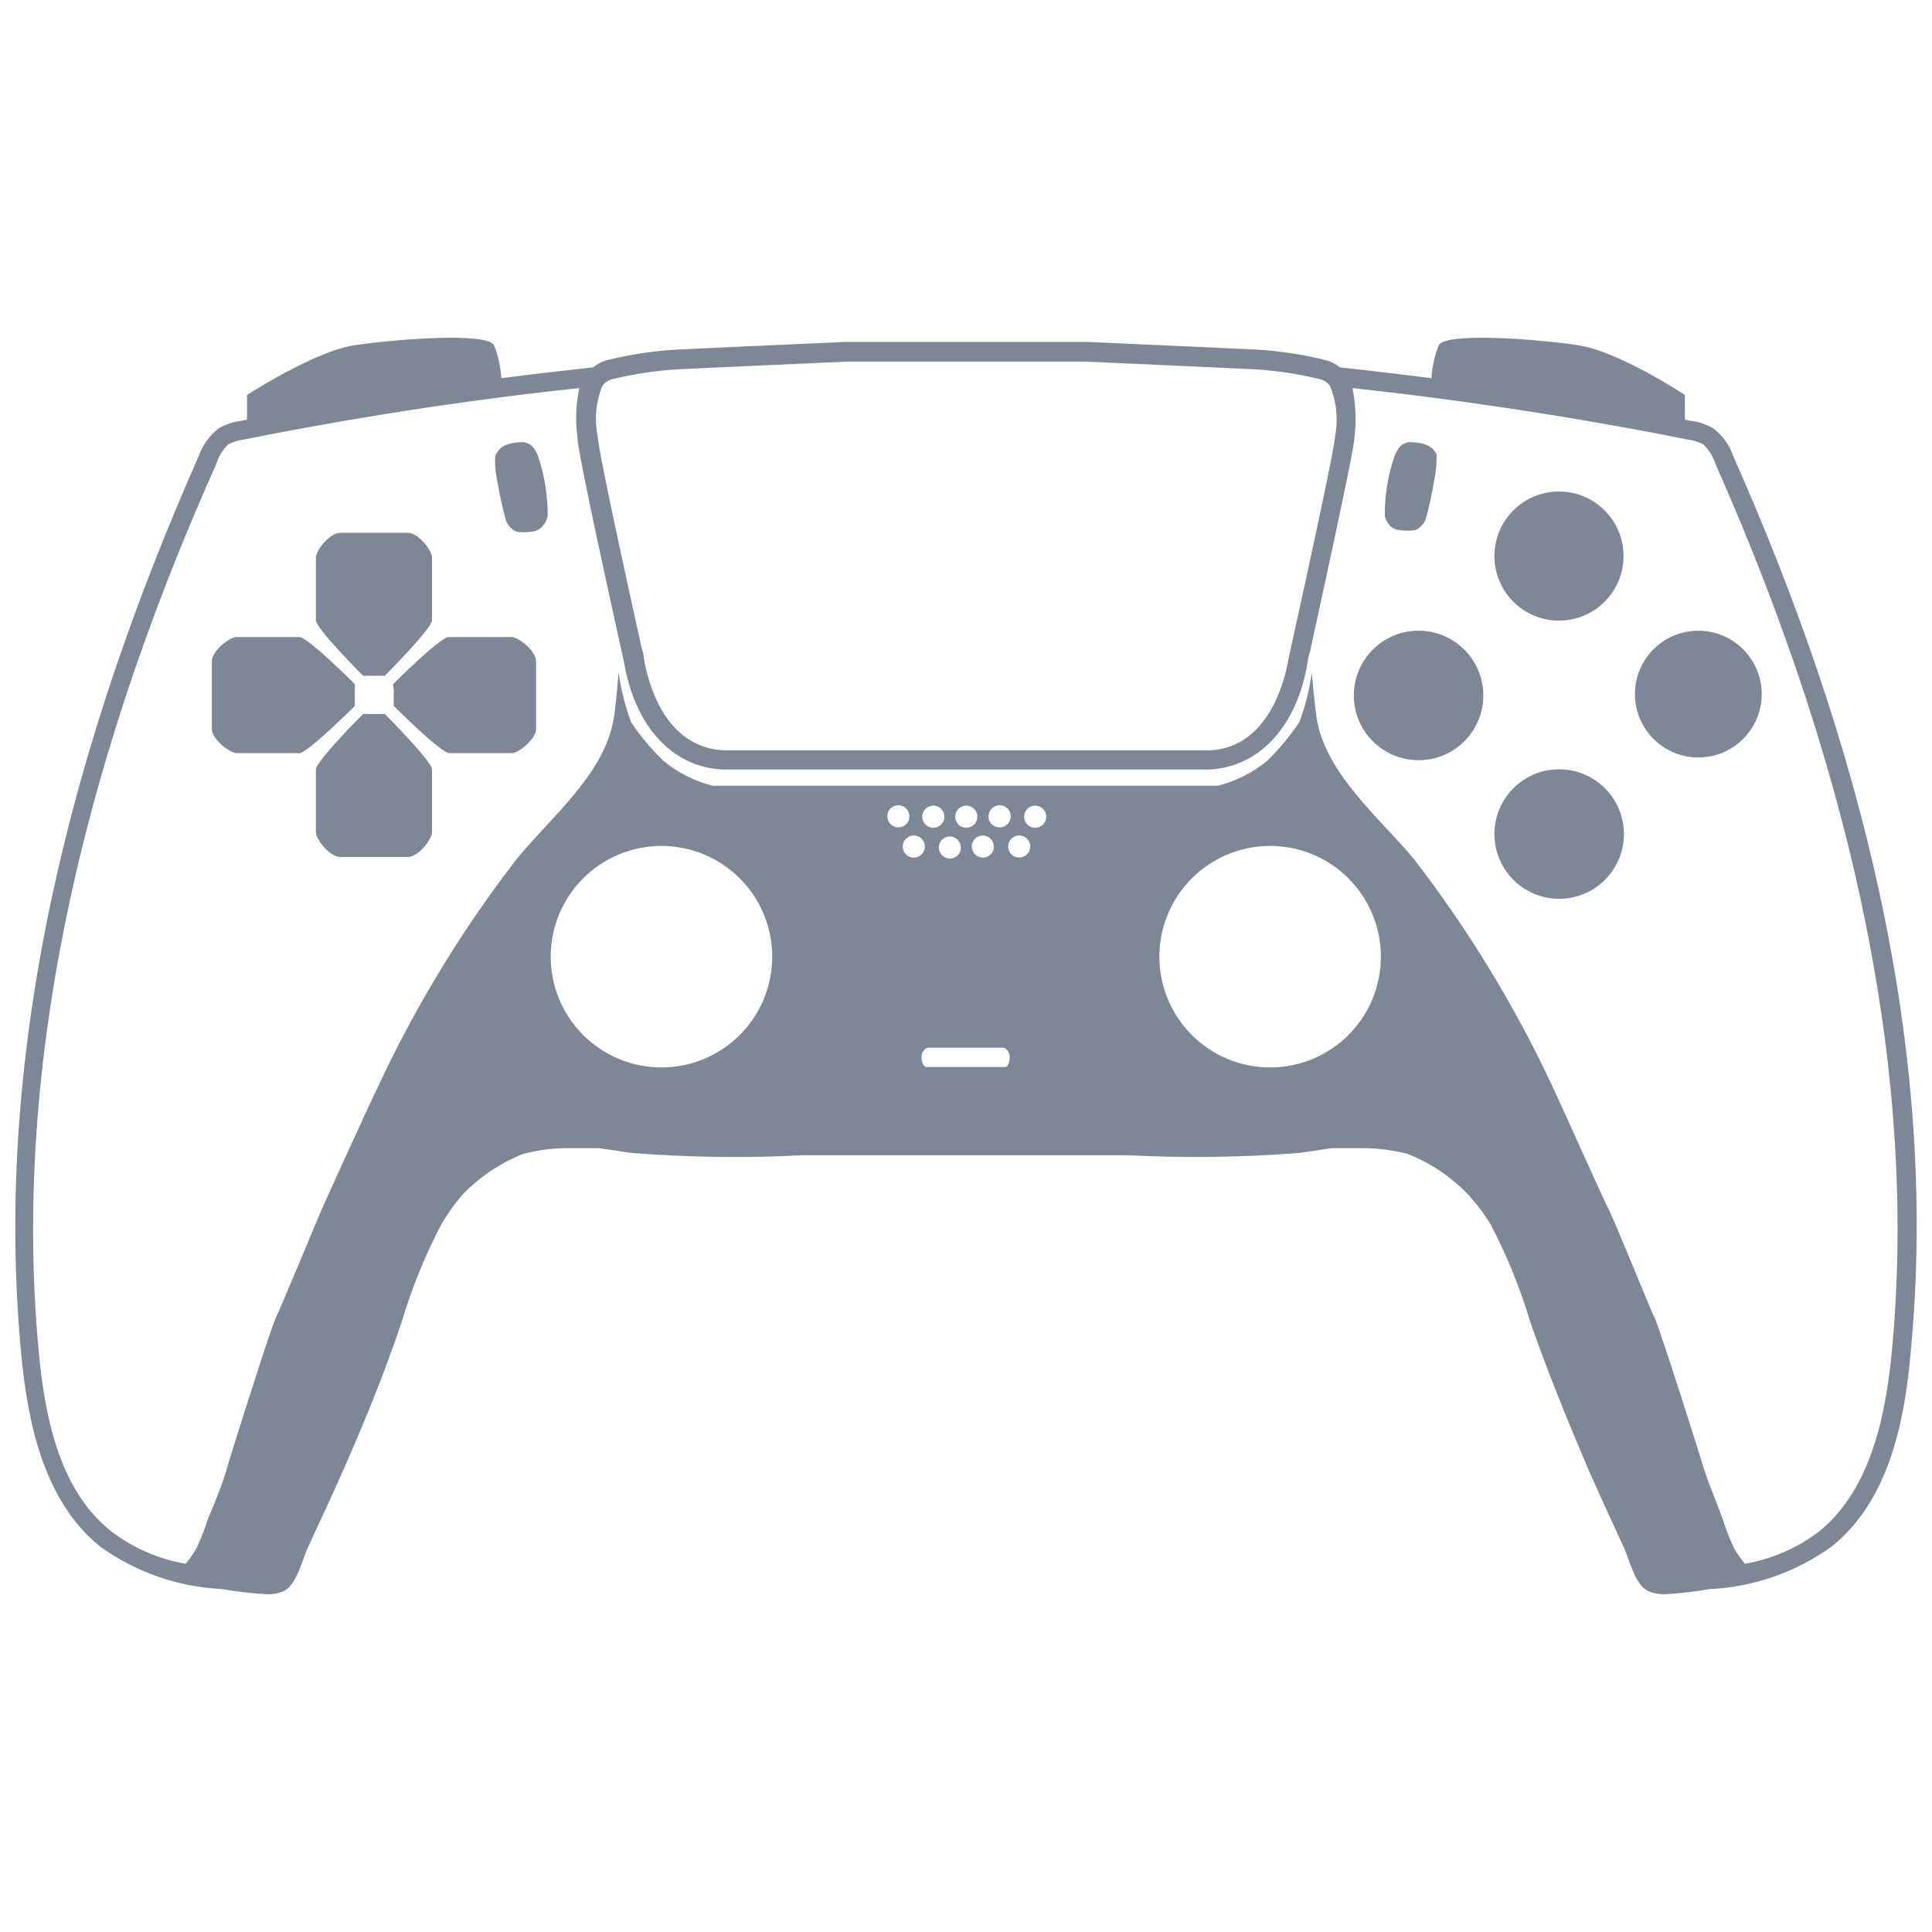
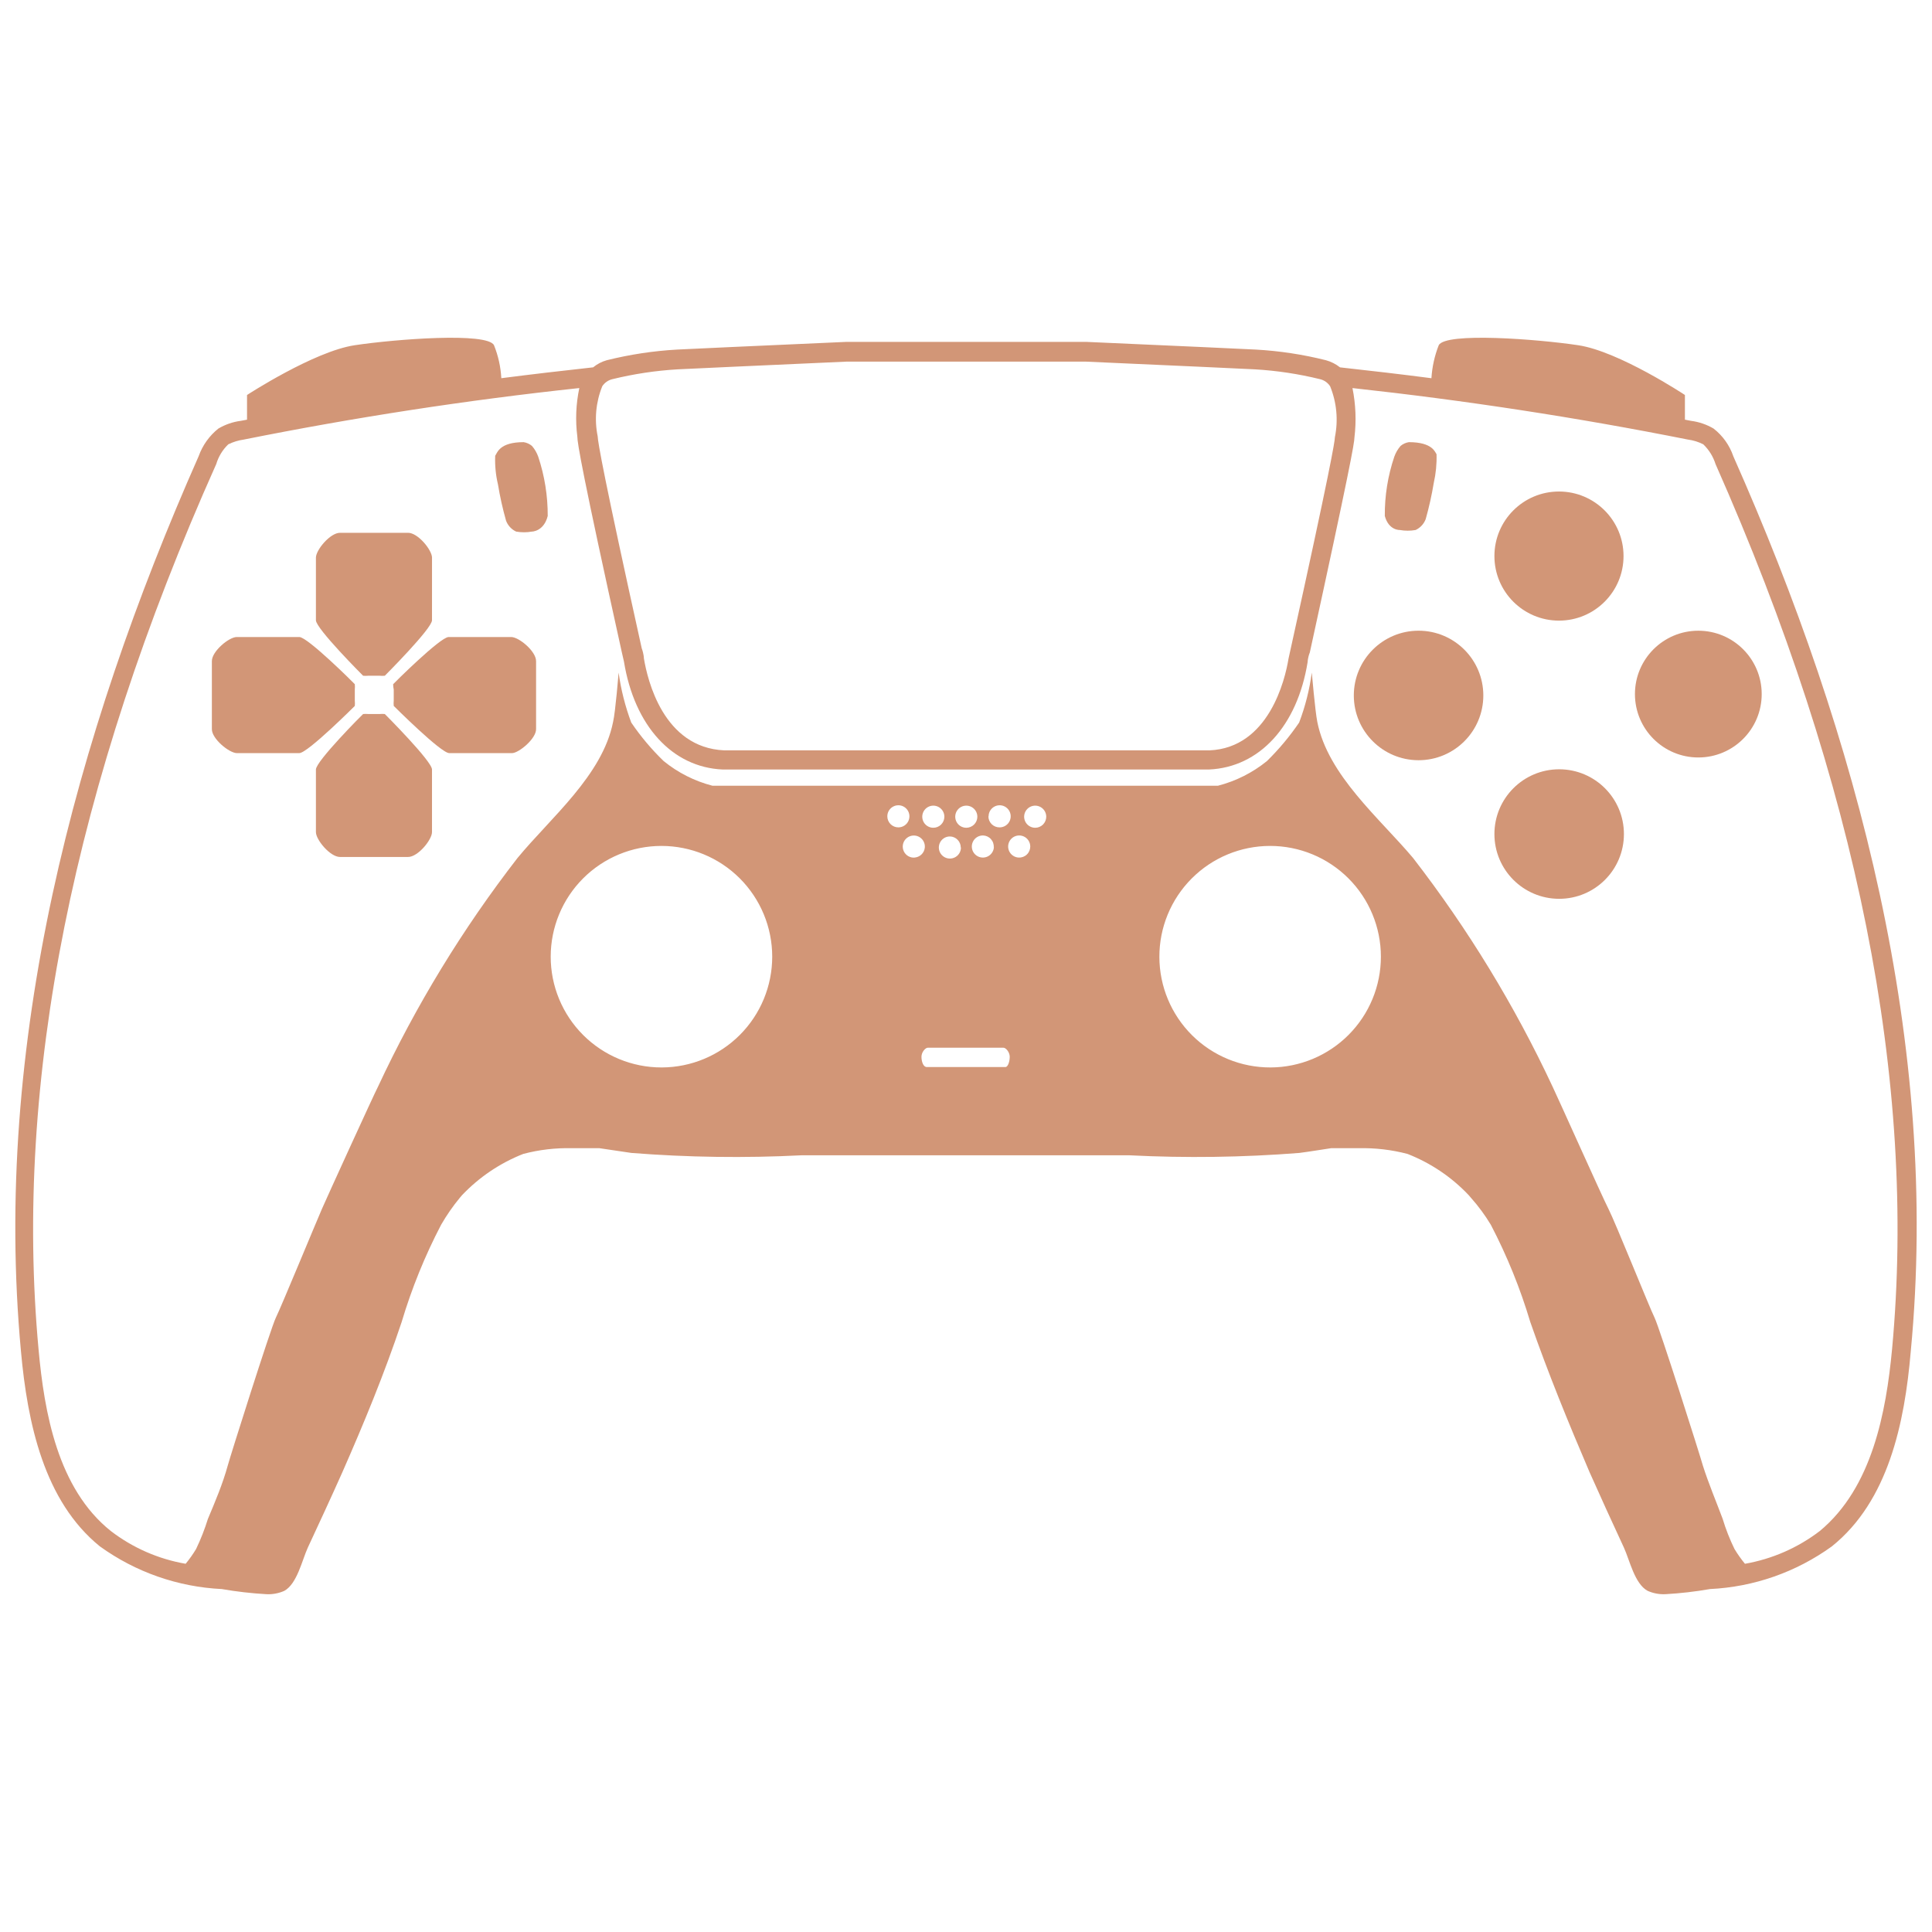
- <svg xmlns="http://www.w3.org/2000/svg" width="548pt" height="548pt" version="1.1" viewBox="0 0 548 548" id="svg242" fill="#7D8795">
+ <svg xmlns="http://www.w3.org/2000/svg" width="548pt" height="548pt" version="1.1" viewBox="0 0 548 548" id="svg242" fill="#D29677">
  <defs id="defs216">
    <symbol id="w" overflow="visible">
      <path d="m 18.766,-1.125 c -0.969,0.5 -1.98,0.875 -3.031,1.125 -1.043,0.258 -2.137,0.391 -3.281,0.391 -3.398,0 -6.09,-0.945 -8.078,-2.844 -1.992,-1.906 -2.984,-4.484 -2.984,-7.734 0,-3.258 0.992,-5.836 2.984,-7.734 1.988,-1.906 4.68,-2.859 8.078,-2.859 1.145,0 2.238,0.133 3.281,0.391 1.051,0.25 2.062,0.625 3.031,1.125 v 4.219 c -0.98,-0.656 -1.945,-1.141 -2.891,-1.453 -0.949,-0.312 -1.949,-0.469 -3,-0.469 -1.875,0 -3.352,0.605 -4.422,1.812 -1.074,1.199 -1.609,2.856 -1.609,4.969 0,2.106 0.535,3.762 1.609,4.969 1.07,1.199 2.547,1.797 4.422,1.797 1.051,0 2.051,-0.148 3,-0.453 0.945,-0.312 1.91,-0.801 2.891,-1.469 z" id="path147" />
    </symbol>
    <symbol id="b" overflow="visible">
      <path d="m 13.734,-11.141 c -0.438,-0.195 -0.871,-0.344 -1.297,-0.438 -0.418,-0.102 -0.84,-0.156 -1.266,-0.156 -1.262,0 -2.231,0.406 -2.906,1.219 -0.68,0.805 -1.016,1.953 -1.016,3.453 v 7.062 H 2.359 v -15.312 h 4.891 v 2.516 c 0.625,-1 1.344,-1.727 2.156,-2.188 0.82,-0.469 1.801,-0.703 2.938,-0.703 0.164,0 0.344,0.012 0.531,0.031 0.195,0.012 0.477,0.039 0.844,0.078 z" id="path150" />
    </symbol>
    <symbol id="a" overflow="visible">
      <path d="m 17.641,-7.703 v 1.406 H 6.188 c 0.125,1.148 0.539,2.008 1.25,2.578 0.707,0.574 1.703,0.859 2.984,0.859 1.031,0 2.082,-0.148 3.156,-0.453 1.082,-0.312 2.191,-0.773 3.328,-1.391 v 3.766 c -1.156,0.438 -2.312,0.766 -3.469,0.984 -1.156,0.227 -2.312,0.344 -3.469,0.344 -2.773,0 -4.93,-0.703 -6.469,-2.109 -1.531,-1.406 -2.297,-3.379 -2.297,-5.922 0,-2.5 0.754,-4.461 2.266,-5.891 1.508,-1.438 3.582,-2.156 6.219,-2.156 2.406,0 4.332,0.73 5.781,2.188 1.445,1.449 2.172,3.383 2.172,5.797 z m -5.031,-1.625 c 0,-0.926 -0.273,-1.672 -0.812,-2.234 -0.543,-0.57 -1.25,-0.859 -2.125,-0.859 -0.949,0 -1.719,0.266 -2.312,0.797 -0.594,0.531 -0.965,1.297 -1.109,2.297 z" id="path153" />
    </symbol>
    <symbol id="f" overflow="visible">
      <path d="m 9.219,-6.891 c -1.023,0 -1.793,0.172 -2.312,0.516 -0.512,0.344 -0.766,0.855 -0.766,1.531 0,0.625 0.207,1.117 0.625,1.469 0.414,0.344 0.988,0.516 1.719,0.516 0.926,0 1.703,-0.328 2.328,-0.984 0.633,-0.664 0.953,-1.492 0.953,-2.484 v -0.562 z m 7.469,-1.844 V 0 h -4.922 v -2.266 c -0.656,0.93 -1.398,1.605 -2.219,2.031 -0.824,0.414 -1.824,0.625 -3,0.625 -1.586,0 -2.871,-0.457 -3.859,-1.375 -0.992,-0.926 -1.484,-2.129 -1.484,-3.609 0,-1.789 0.613,-3.102 1.844,-3.938 1.238,-0.844 3.18,-1.266 5.828,-1.266 h 2.891 v -0.391 c 0,-0.77 -0.309,-1.332 -0.922,-1.688 -0.617,-0.363 -1.57,-0.547 -2.859,-0.547 -1.055,0 -2.031,0.105 -2.938,0.312 -0.898,0.211 -1.73,0.523 -2.5,0.938 v -3.734 c 1.039,-0.25 2.086,-0.441 3.141,-0.578 1.062,-0.133 2.125,-0.203 3.188,-0.203 2.758,0 4.75,0.547 5.969,1.641 1.227,1.086 1.844,2.856 1.844,5.312 z" id="path156" />
    </symbol>
    <symbol id="e" overflow="visible">
      <path d="m 7.703,-19.656 v 4.344 H 12.75 v 3.5 H 7.703 v 6.5 c 0,0.711 0.141,1.188 0.422,1.438 0.281,0.25 0.836,0.375 1.672,0.375 h 2.516 v 3.5 h -4.188 c -1.938,0 -3.312,-0.398 -4.125,-1.203 -0.805,-0.812 -1.203,-2.18 -1.203,-4.109 v -6.5 h -2.422 v -3.5 h 2.422 v -4.344 z" id="path159" />
    </symbol>
    <symbol id="g" overflow="visible">
      <path d="m 12.766,-13.078 v -8.203 h 4.922 V -1e-4 H 12.766 v -2.219 c -0.668,0.906 -1.406,1.57 -2.219,1.984 -0.813,0.414 -1.758,0.625 -2.828,0.625 -1.887,0 -3.434,-0.75 -4.641,-2.25 -1.211,-1.5 -1.812,-3.426 -1.812,-5.781 0,-2.363 0.602,-4.297 1.812,-5.797 1.207,-1.5 2.754,-2.25 4.641,-2.25 1.062,0 2,0.215 2.812,0.641 0.82,0.43 1.566,1.086 2.234,1.969 z m -3.219,9.922 c 1.039,0 1.836,-0.379 2.391,-1.141 0.551,-0.77 0.828,-1.883 0.828,-3.344 0,-1.457 -0.277,-2.566 -0.828,-3.328 -0.555,-0.77 -1.352,-1.156 -2.391,-1.156 -1.043,0 -1.84,0.387 -2.391,1.156 -0.555,0.762 -0.828,1.871 -0.828,3.328 0,1.461 0.273,2.574 0.828,3.344 0.551,0.762 1.348,1.141 2.391,1.141 z" id="path162" />
    </symbol>
    <symbol id="k" overflow="visible">
      <path d="m 10.5,-3.156 c 1.051,0 1.852,-0.379 2.406,-1.141 0.551,-0.77 0.828,-1.883 0.828,-3.344 0,-1.457 -0.277,-2.566 -0.828,-3.328 -0.555,-0.77 -1.355,-1.156 -2.406,-1.156 -1.055,0 -1.859,0.387 -2.422,1.156 -0.555,0.773 -0.828,1.883 -0.828,3.328 0,1.449 0.273,2.559 0.828,3.328 0.562,0.773 1.367,1.156 2.422,1.156 z m -3.25,-9.922 c 0.676,-0.883 1.422,-1.539 2.234,-1.969 0.82,-0.426 1.766,-0.641 2.828,-0.641 1.895,0 3.445,0.75 4.656,2.25 1.207,1.5 1.812,3.434 1.812,5.797 0,2.356 -0.605,4.281 -1.812,5.781 -1.211,1.5 -2.762,2.25 -4.656,2.25 -1.062,0 -2.008,-0.211 -2.828,-0.625 C 8.672,-0.66 7.926,-1.32 7.25,-2.219 V -2e-5 H 2.359 v -21.281 H 7.25 Z" id="path165" />
    </symbol>
    <symbol id="j" overflow="visible">
      <path d="m 0.344,-15.312 h 4.891 l 4.125,10.391 3.5,-10.391 h 4.891 l -6.438,16.766 c -0.648,1.695 -1.402,2.883 -2.266,3.562 -0.867,0.688 -2,1.031 -3.406,1.031 H 2.797 V 2.829 h 1.531 c 0.832,0 1.438,-0.137 1.812,-0.406 C 6.523,2.161 6.82,1.692 7.031,1.016 L 7.172,0.595 Z" id="path168" />
    </symbol>
    <symbol id="i" overflow="visible">
      <path d="m 2.578,-20.406 h 14.203 v 3.969 H 7.828 v 3.797 h 8.422 v 3.984 H 7.828 v 4.672 h 9.25 V 4e-4 h -14.5 z" id="path171" />
    </symbol>
    <symbol id="v" overflow="visible">
      <path d="M 2.359,-21.281 H 7.25 V 0 H 2.359 Z" id="path174" />
    </symbol>
    <symbol id="u" overflow="visible">
      <path d="M 2.359,-15.312 H 7.25 V 0 H 2.359 Z m 0,-5.969 H 7.25 v 4 H 2.359 Z" id="path177" />
    </symbol>
    <symbol id="d" overflow="visible">
      <path d="M 17.75,-9.328 V 0 h -4.922 v -7.141 c 0,-1.32 -0.031,-2.234 -0.094,-2.734 -0.062,-0.5 -0.168,-0.867 -0.312,-1.109 -0.188,-0.312 -0.449,-0.555 -0.781,-0.734 -0.324,-0.176 -0.695,-0.266 -1.109,-0.266 -1.023,0 -1.824,0.398 -2.406,1.188 -0.586,0.781 -0.875,1.871 -0.875,3.266 V -1e-4 H 2.359 v -15.312 H 7.25 v 2.234 c 0.738,-0.883 1.52,-1.539 2.344,-1.969 0.832,-0.426 1.75,-0.641 2.75,-0.641 1.77,0 3.113,0.547 4.031,1.641 0.914,1.086 1.375,2.656 1.375,4.719 z" id="path180" />
    </symbol>
    <symbol id="t" overflow="visible">
      <path d="m 10.75,-12.516 c 0.82,0 1.445,-0.18 1.875,-0.547 0.438,-0.363 0.656,-0.898 0.656,-1.609 0,-0.695 -0.219,-1.227 -0.656,-1.594 -0.43,-0.375 -1.055,-0.562 -1.875,-0.562 H 7.828 v 4.312 z m 0.172,8.938 c 1.062,0 1.859,-0.223 2.391,-0.672 0.531,-0.445 0.797,-1.125 0.797,-2.031 0,-0.883 -0.266,-1.547 -0.797,-1.984 -0.523,-0.438 -1.32,-0.656 -2.391,-0.656 h -3.094 v 5.344 z m 4.891,-7.344 c 1.133,0.324 2.008,0.93 2.625,1.812 0.625,0.887 0.938,1.969 0.938,3.25 0,1.969 -0.668,3.438 -2,4.406 -1.336,0.969 -3.356,1.453 -6.062,1.453 h -8.734 v -20.406 h 7.891 c 2.832,0 4.883,0.43 6.156,1.281 1.281,0.855 1.922,2.227 1.922,4.109 0,1 -0.234,1.852 -0.703,2.547 -0.469,0.688 -1.148,1.203 -2.031,1.547 z" id="path183" />
    </symbol>
    <symbol id="s" overflow="visible">
      <path d="m 14.312,-14.828 v 3.719 c -1.043,-0.438 -2.055,-0.766 -3.031,-0.984 -0.98,-0.219 -1.902,-0.328 -2.766,-0.328 -0.93,0 -1.621,0.117 -2.078,0.344 -0.449,0.23 -0.672,0.59 -0.672,1.078 0,0.387 0.172,0.684 0.516,0.891 0.344,0.211 0.957,0.367 1.844,0.469 l 0.859,0.125 c 2.508,0.324 4.195,0.852 5.062,1.578 0.863,0.73 1.297,1.871 1.297,3.422 0,1.637 -0.605,2.867 -1.812,3.688 -1.199,0.812 -2.992,1.219 -5.375,1.219 -1.023,0 -2.074,-0.078 -3.156,-0.234 -1.074,-0.156 -2.18,-0.395 -3.312,-0.719 v -3.719 c 0.969,0.48 1.961,0.84 2.984,1.078 1.031,0.23 2.078,0.344 3.141,0.344 0.957,0 1.676,-0.129 2.156,-0.391 0.477,-0.27 0.719,-0.664 0.719,-1.188 0,-0.438 -0.168,-0.758 -0.5,-0.969 -0.336,-0.219 -0.996,-0.383 -1.984,-0.5 L 7.343,-6.016 c -2.18,-0.27 -3.703,-0.773 -4.578,-1.516 -0.875,-0.738 -1.312,-1.859 -1.312,-3.359 0,-1.625 0.551,-2.828 1.656,-3.609 1.113,-0.789 2.82,-1.188 5.125,-1.188 0.895,0 1.836,0.074 2.828,0.219 1,0.137 2.082,0.352 3.25,0.641 z" id="path186" />
    </symbol>
    <symbol id="c" overflow="visible">
      <path d="m 9.641,-12.188 c -1.086,0 -1.914,0.391 -2.484,1.172 -0.574,0.781 -0.859,1.906 -0.859,3.375 0,1.469 0.285,2.594 0.859,3.375 0.57,0.773 1.398,1.156 2.484,1.156 1.062,0 1.875,-0.383 2.438,-1.156 0.57,-0.781 0.859,-1.906 0.859,-3.375 0,-1.469 -0.289,-2.594 -0.859,-3.375 -0.562,-0.781 -1.375,-1.172 -2.438,-1.172 z m 0,-3.5 c 2.633,0 4.691,0.715 6.172,2.141 1.477,1.418 2.219,3.387 2.219,5.906 0,2.512 -0.742,4.481 -2.219,5.906 C 14.332,-0.317 12.273,0.39 9.641,0.39 6.992,0.39 4.926,-0.317 3.438,-1.735 1.945,-3.161 1.203,-5.13 1.203,-7.641 c 0,-2.519 0.742,-4.488 2.234,-5.906 1.488,-1.426 3.555,-2.141 6.203,-2.141 z" id="path189" />
    </symbol>
    <symbol id="h" overflow="visible">
      <path d="m 2.188,-5.969 v -9.344 h 4.922 v 1.531 c 0,0.836 -0.008,1.875 -0.016,3.125 -0.012,1.25 -0.016,2.086 -0.016,2.5 0,1.242 0.031,2.133 0.094,2.672 0.07,0.543 0.18,0.934 0.328,1.172 0.207,0.324 0.473,0.574 0.797,0.75 0.32,0.168 0.691,0.25 1.109,0.25 1.02,0 1.82,-0.391 2.406,-1.172 0.582,-0.781 0.875,-1.867 0.875,-3.266 v -7.562 h 4.891 V -6e-4 H 12.688 V -2.219 C 11.945,-1.321 11.164,-0.661 10.344,-0.235 9.519,0.179 8.609,0.39 7.609,0.39 5.848,0.39 4.504,-0.149 3.578,-1.235 2.648,-2.317 2.188,-3.895 2.188,-5.969 Z" id="path192" />
    </symbol>
    <symbol id="r" overflow="visible">
      <path d="m 12.422,-21.281 v 3.219 H 9.719 c -0.688,0 -1.172,0.125 -1.453,0.375 -0.273,0.25 -0.406,0.688 -0.406,1.312 v 1.062 h 4.188 v 3.5 H 7.86 V -2e-4 h -4.891 v -11.812 h -2.438 v -3.5 h 2.438 v -1.062 c 0,-1.664 0.461,-2.898 1.391,-3.703 0.926,-0.801 2.367,-1.203 4.328,-1.203 z" id="path195" />
    </symbol>
    <symbol id="q" overflow="visible">
      <path d="m 16.547,-12.766 c 0.613,-0.945 1.348,-1.672 2.203,-2.172 0.852,-0.5 1.789,-0.75 2.812,-0.75 1.758,0 3.098,0.547 4.016,1.641 0.926,1.086 1.391,2.656 1.391,4.719 V -4e-4 h -4.922 v -7.984 -0.359 c 0.008,-0.133 0.016,-0.32 0.016,-0.562 0,-1.082 -0.164,-1.863 -0.484,-2.344 -0.312,-0.488 -0.824,-0.734 -1.531,-0.734 -0.93,0 -1.648,0.387 -2.156,1.156 -0.512,0.762 -0.773,1.867 -0.781,3.312 v 7.516 h -4.922 v -7.984 c 0,-1.695 -0.148,-2.785 -0.438,-3.266 -0.293,-0.488 -0.812,-0.734 -1.562,-0.734 -0.938,0 -1.664,0.387 -2.172,1.156 -0.512,0.762 -0.766,1.859 -0.766,3.297 v 7.531 h -4.922 v -15.312 h 4.922 v 2.234 c 0.602,-0.863 1.289,-1.516 2.062,-1.953 0.781,-0.438 1.641,-0.656 2.578,-0.656 1.062,0 2,0.258 2.812,0.766 0.812,0.512 1.426,1.23 1.844,2.156 z" id="path198" />
    </symbol>
    <symbol id="p" overflow="visible">
      <path d="M 17.75,-9.328 V 0 h -4.922 v -7.109 c 0,-1.344 -0.031,-2.266 -0.094,-2.766 -0.062,-0.5 -0.168,-0.867 -0.312,-1.109 -0.188,-0.312 -0.449,-0.555 -0.781,-0.734 -0.324,-0.176 -0.695,-0.266 -1.109,-0.266 -1.023,0 -1.824,0.398 -2.406,1.188 -0.586,0.781 -0.875,1.871 -0.875,3.266 V -1e-4 H 2.359 v -21.281 H 7.25 v 8.203 c 0.738,-0.883 1.52,-1.539 2.344,-1.969 0.832,-0.426 1.75,-0.641 2.75,-0.641 1.77,0 3.113,0.547 4.031,1.641 0.914,1.086 1.375,2.656 1.375,4.719 z" id="path201" />
    </symbol>
    <symbol id="o" overflow="visible">
      <path d="m 2.578,-20.406 h 5.875 l 7.422,14 v -14 h 4.984 V 0 h -5.875 L 7.562,-14 V 0 H 2.578 Z" id="path204" />
    </symbol>
    <symbol id="n" overflow="visible">
      <path d="m 2.578,-20.406 h 8.734 c 2.594,0 4.582,0.578 5.969,1.734 1.395,1.148 2.094,2.789 2.094,4.922 0,2.137 -0.699,3.781 -2.094,4.938 -1.387,1.156 -3.375,1.734 -5.969,1.734 H 7.828 V 3e-4 h -5.25 z m 5.25,3.812 v 5.703 H 10.75 c 1.02,0 1.805,-0.25 2.359,-0.75 0.562,-0.5 0.844,-1.203 0.844,-2.109 0,-0.914 -0.281,-1.617 -0.844,-2.109 -0.555,-0.488 -1.34,-0.734 -2.359,-0.734 z" id="path207" />
    </symbol>
    <symbol id="m" overflow="visible">
      <path d="M 2.359,-15.312 H 7.25 v 15.031 c 0,2.051 -0.496,3.617 -1.484,4.703 -0.98,1.082 -2.406,1.625 -4.281,1.625 H -0.938 V 2.828 h 0.859 c 0.926,0 1.562,-0.211 1.906,-0.625 0.352,-0.418 0.531,-1.246 0.531,-2.484 z m 0,-5.969 H 7.25 v 4 H 2.359 Z" id="path210" />
    </symbol>
    <symbol id="l" overflow="visible">
      <path d="m 14.719,-14.828 v 3.984 c -0.656,-0.457 -1.324,-0.797 -2,-1.016 -0.668,-0.219 -1.359,-0.328 -2.078,-0.328 -1.367,0 -2.434,0.402 -3.203,1.203 -0.762,0.793 -1.141,1.906 -1.141,3.344 0,1.43 0.379,2.543 1.141,3.344 0.77,0.793 1.836,1.188 3.203,1.188 0.758,0 1.484,-0.109 2.172,-0.328 0.688,-0.227 1.32,-0.566 1.906,-1.016 v 4 c -0.762,0.281 -1.539,0.488 -2.328,0.625 -0.781,0.145 -1.574,0.219 -2.375,0.219 -2.762,0 -4.922,-0.707 -6.484,-2.125 -1.555,-1.414 -2.328,-3.383 -2.328,-5.906 0,-2.531 0.773,-4.504 2.328,-5.922 1.562,-1.414 3.723,-2.125 6.484,-2.125 0.801,0 1.594,0.074 2.375,0.219 0.781,0.137 1.555,0.352 2.328,0.641 z" id="path213" />
    </symbol>
  </defs>
  <g id="g240" transform="translate(-75.92424,-6.015258)">
    <path d="m 567.56,135.41 c -1.059,-3.102 -3.008,-5.828 -5.598,-7.84 -1.961,-1.152 -4.133,-1.895 -6.387,-2.184 l -1.734,-0.336 v -7 c 0,0 -18.703,-12.375 -30.238,-14.109 -11.535,-1.734 -37.688,-3.754 -39.594,0 -1.172,2.988 -1.871,6.144 -2.07,9.352 -8.625,-1.121 -17.305,-2.129 -25.93,-3.078 v -0.004 c -1.176,-0.93 -2.527,-1.617 -3.977,-2.016 -6.516,-1.637 -13.172,-2.648 -19.879,-3.023 l -15.512,-0.727 -32.594,-1.457 h -68.039 l -32.535,1.457 -15.512,0.727 c -6.727,0.379 -13.402,1.391 -19.938,3.023 -1.414,0.395 -2.731,1.082 -3.863,2.016 -8.68,0.953 -17.359,1.961 -26.039,3.078 v 0.004 c -0.176,-3.211 -0.875,-6.371 -2.074,-9.352 -1.848,-3.754 -28,-1.734 -39.535,0 -11.535,1.734 -30.52,14.113 -30.52,14.113 v 7 l -1.793,0.336 v -0.004 c -2.234,0.297 -4.387,1.039 -6.328,2.184 -2.562,2.039 -4.5,4.758 -5.598,7.84 -35.281,79.746 -58.465,166.99 -50.402,253.91 1.848,20.383 6.551,42.504 22.398,55.328 h 0.004 c 10.102,7.289 22.105,11.492 34.551,12.094 4.188,0.727 8.414,1.211 12.656,1.457 1.75,0.086 3.496,-0.238 5.094,-0.953 3.641,-2.016 5.039,-8.734 6.664,-12.266 3.305,-7.113 6.609,-14.223 9.801,-21.391 6.16,-14 11.93,-28 16.801,-42.559 2.844,-9.539 6.594,-18.785 11.199,-27.609 1.555,-2.699 3.332,-5.269 5.32,-7.672 l 0.617,-0.727 c 4.863,-5.121 10.785,-9.117 17.359,-11.703 4.492,-1.188 9.129,-1.734 13.777,-1.625 h 7.84 l 9.07,1.344 c 16.023,1.262 32.109,1.488 48.16,0.672 h 93.129 c 16.051,0.812 32.137,0.59 48.16,-0.672 3.023,-0.391 5.992,-0.895 9.016,-1.344 h 7.84 c 4.664,-0.105 9.32,0.441 13.832,1.625 6.578,2.574 12.508,6.57 17.359,11.703 l 0.672,0.785 c 2.098,2.359 3.973,4.91 5.602,7.613 4.606,8.824 8.355,18.07 11.199,27.609 5.039,14.449 10.809,28.559 16.801,42.559 3.191,7.168 6.441,14.281 9.742,21.391 1.625,3.527 3.023,10.246 6.719,12.266 h 0.004 c 1.582,0.703 3.309,1.031 5.039,0.953 4.242,-0.238 8.469,-0.723 12.656,-1.457 12.445,-0.594 24.449,-4.797 34.551,-12.094 16.016,-12.824 20.664,-34.945 22.398,-55.328 8.289,-86.914 -14.949,-174.16 -50.344,-253.91 z M 246.74,115.59 c 0.66,-1.016 1.684,-1.738 2.859,-2.019 6.098,-1.496 12.32,-2.434 18.59,-2.797 l 15.566,-0.727 32.258,-1.457 h 67.93 l 32.367,1.457 15.512,0.727 c 6.25,0.363 12.457,1.301 18.535,2.797 1.176,0.281 2.199,1.004 2.856,2.019 1.859,4.578 2.328,9.602 1.344,14.445 0,1.121 -1.344,9.297 -12.543,60.031 l -0.617,2.801 c -0.953,5.938 -5.602,25.258 -22.398,25.984 h -137.59 c -17.359,-0.727 -21.84,-20.047 -22.848,-26.098 0,0 0,-1.176 -0.617,-2.856 -10.809,-48.832 -12.434,-58.465 -12.488,-60.09 l 0.004,0.004 c -0.98,-4.766 -0.535,-9.715 1.285,-14.223 z m 16.801,193.2 c -8.332,0 -16.32,-3.312 -22.215,-9.203 -5.891,-5.891 -9.199,-13.883 -9.199,-22.215 0,-8.332 3.309,-16.32 9.199,-22.215 5.894,-5.891 13.883,-9.199 22.215,-9.199 8.332,0 16.324,3.309 22.215,9.199 5.891,5.894 9.203,13.883 9.203,22.215 0,8.312 -3.297,16.289 -9.164,22.176 -5.867,5.887 -13.828,9.211 -22.141,9.242 z m 64.066,-71.234 c 0,-1.266 0.762,-2.41 1.934,-2.894 1.172,-0.488 2.519,-0.219 3.418,0.68 0.898,0.895 1.164,2.246 0.68,3.418 -0.484,1.172 -1.629,1.934 -2.898,1.934 -0.832,0 -1.629,-0.328 -2.215,-0.918 -0.59,-0.59 -0.918,-1.387 -0.918,-2.219 z m 7.84,11.703 v 0.004 c -1.316,0.137 -2.578,-0.566 -3.152,-1.758 -0.574,-1.191 -0.34,-2.613 0.586,-3.559 0.926,-0.945 2.344,-1.207 3.547,-0.656 1.203,0.551 1.93,1.797 1.816,3.113 -0.141,1.602 -1.473,2.836 -3.078,2.859 z m 22.398,-3.137 v 0.004 c 0,1.273 -0.77,2.418 -1.949,2.902 -1.18,0.48 -2.531,0.203 -3.426,-0.707 -0.891,-0.906 -1.145,-2.266 -0.641,-3.438 0.504,-1.168 1.664,-1.918 2.938,-1.895 0.859,0.027 1.676,0.41 2.246,1.055 0.574,0.648 0.855,1.5 0.777,2.359 z m -1.512,-8.566 c 0,-1.266 0.766,-2.41 1.938,-2.894 1.172,-0.488 2.519,-0.219 3.414,0.68 0.898,0.895 1.168,2.246 0.68,3.418 -0.484,1.172 -1.629,1.934 -2.894,1.934 -0.844,0.016 -1.656,-0.309 -2.254,-0.898 -0.602,-0.59 -0.938,-1.395 -0.938,-2.238 z m -6.328,3.25 c -1.27,0 -2.41,-0.766 -2.898,-1.938 -0.484,-1.172 -0.215,-2.519 0.68,-3.418 0.898,-0.895 2.246,-1.164 3.418,-0.68 1.172,0.488 1.938,1.629 1.938,2.898 0,0.832 -0.332,1.629 -0.918,2.219 -0.59,0.586 -1.387,0.918 -2.219,0.918 z m -1.512,5.602 v -0.004 c 0,1.27 -0.766,2.414 -1.938,2.898 -1.172,0.484 -2.519,0.219 -3.418,-0.68 -0.895,-0.898 -1.164,-2.246 -0.68,-3.418 0.488,-1.172 1.629,-1.934 2.898,-1.934 1.711,0.027 3.082,1.426 3.082,3.133 z m -7.84,-5.602 c -1.27,0 -2.414,-0.766 -2.898,-1.938 -0.484,-1.172 -0.215,-2.519 0.68,-3.418 0.898,-0.895 2.246,-1.164 3.418,-0.68 1.172,0.488 1.938,1.629 1.938,2.898 0,0.84 -0.34,1.648 -0.938,2.238 -0.602,0.59 -1.414,0.914 -2.254,0.898 z m 20.551,67.871 h -11.199 -11.199 c -1.008,0 -1.512,-1.566 -1.512,-2.91 0,-1.344 1.121,-2.574 1.793,-2.574 h 21.449 c 0.727,0 1.793,1.289 1.793,2.574 -0.004,1.285 -0.453,2.742 -1.125,2.91 z m 3.809,-59.414 c -1.27,0 -2.41,-0.766 -2.898,-1.938 -0.484,-1.172 -0.215,-2.519 0.68,-3.418 0.898,-0.898 2.246,-1.164 3.418,-0.68 1.172,0.484 1.938,1.629 1.938,2.898 0,0.859 -0.352,1.684 -0.977,2.277 -0.625,0.594 -1.469,0.902 -2.328,0.859 z m 4.535,-8.457 c -1.266,0 -2.41,-0.766 -2.894,-1.938 -0.488,-1.172 -0.219,-2.519 0.68,-3.418 0.895,-0.895 2.242,-1.164 3.414,-0.68 1.172,0.488 1.938,1.629 1.938,2.898 0,0.832 -0.332,1.629 -0.918,2.219 -0.59,0.586 -1.387,0.918 -2.219,0.918 z m 66.754,67.984 c -8.34,0.027 -16.348,-3.258 -22.262,-9.137 -5.914,-5.879 -9.246,-13.867 -9.266,-22.207 -0.019,-8.336 3.273,-16.34 9.16,-22.246 5.887,-5.91 13.879,-9.234 22.219,-9.242 8.336,-0.012 16.336,3.293 22.238,9.188 5.898,5.891 9.215,13.891 9.215,22.227 0,8.312 -3.297,16.289 -9.164,22.176 -5.867,5.887 -13.828,9.211 -22.141,9.242 z m 176.29,79.969 c -1.68,17.695 -5.602,39.199 -20.496,51.52 -6.227,4.758 -13.508,7.945 -21.227,9.293 -1.09,-1.324 -2.082,-2.727 -2.969,-4.199 -1.348,-2.758 -2.473,-5.625 -3.359,-8.566 -1.848,-4.93 -3.977,-9.969 -5.602,-15.062 -0.617,-2.352 -12.32,-39.199 -13.719,-42 -1.398,-2.801 -11.199,-27.215 -13.047,-30.801 -1.848,-3.586 -14.785,-32.535 -15.848,-34.664 -10.762,-23.031 -24.039,-44.797 -39.594,-64.906 -9.406,-11.199 -24.137,-23.406 -27.16,-38.586 -0.617,-3.078 -1.566,-14 -1.566,-14 v 0.004 c -0.645,4.844 -1.848,9.598 -3.586,14.168 -2.676,3.93 -5.734,7.586 -9.125,10.918 -4.074,3.305 -8.812,5.691 -13.891,7 h -71.68 -71.734 c -5.062,-1.309 -9.781,-3.695 -13.832,-7 -3.43,-3.312 -6.508,-6.973 -9.184,-10.918 -1.711,-4.578 -2.914,-9.328 -3.586,-14.168 0,0 -0.895,11.199 -1.566,14 -3.023,15.176 -17.695,27.16 -27.105,38.586 v -0.004 c -15.57,20.094 -28.852,41.863 -39.59,64.906 -1.121,2.129 -14.336,31.078 -15.902,34.664 -1.566,3.586 -11.648,28 -13.047,30.801 -1.399,2.801 -13.047,39.648 -13.664,42 -1.398,5.098 -3.527,10.137 -5.602,15.062 h -0.004 c -0.91,2.934 -2.031,5.797 -3.359,8.566 -0.883,1.473 -1.875,2.875 -2.969,4.199 -7.723,-1.336 -15.004,-4.523 -21.223,-9.293 -15.062,-12.039 -18.871,-33.602 -20.496,-51.52 -7,-75.824 9.801,-160.33 50.398,-251.11 h 0.004 c 0.629,-2.133 1.809,-4.062 3.414,-5.602 1.375,-0.676 2.852,-1.133 4.367,-1.344 31.305,-6.273 63.223,-11.199 95.199,-14.617 v 0.004 c -0.957,4.527 -1.148,9.184 -0.559,13.773 0,1.734 1.289,9.91 12.602,61.098 0.391,1.625 0.617,2.633 0.617,2.688 2.969,18.258 13.719,30.016 28,30.633 h 137.93 c 14.336,-0.617 25.09,-12.375 28,-30.52 0,0 0,-1.121 0.617,-2.688 11.199,-51.297 12.656,-59.473 12.656,-60.984 0.559,-4.668 0.371,-9.395 -0.562,-14 31.863,3.473 63.727,8.344 95.199,14.617 v -0.004 c 1.504,0.203 2.961,0.656 4.312,1.344 1.609,1.547 2.801,3.473 3.473,5.602 40.207,90.777 57.121,175.28 50.066,251.11 z" id="path218" />
    <path d="m 496.66,203.28 c 0,10.145 -8.223,18.367 -18.367,18.367 -10.144,0 -18.367,-8.223 -18.367,-18.367 0,-10.144 8.223,-18.371 18.367,-18.371 10.144,0 18.367,8.227 18.367,18.371" id="path220" />
    <path d="m 536.43,163.74 c 0,10.117 -8.199,18.312 -18.312,18.312 -10.113,0 -18.312,-8.195 -18.312,-18.312 0,-10.113 8.199,-18.309 18.312,-18.309 10.113,0 18.312,8.195 18.312,18.309" id="path222" />
    <path d="m 575.62,202.89 c 0,9.93 -8.051,17.977 -17.977,17.977 -9.93,0 -17.977,-8.047 -17.977,-17.977 0,-9.926 8.047,-17.977 17.977,-17.977 9.926,0 17.977,8.051 17.977,17.977" id="path224" />
    <path d="m 536.54,242.59 c 0,10.145 -8.223,18.367 -18.367,18.367 -10.144,0 -18.367,-8.223 -18.367,-18.367 0,-10.144 8.223,-18.371 18.367,-18.371 10.144,0 18.367,8.227 18.367,18.371" id="path226" />
    <path d="m 475.55,131.43 c -0.863,0.133 -1.68,0.5 -2.352,1.062 -0.789,0.902 -1.398,1.949 -1.793,3.078 -1.828,5.41 -2.738,11.09 -2.688,16.801 1.121,4.144 4.258,3.977 4.258,3.977 1.48,0.262 2.996,0.262 4.481,0 1.316,-0.617 2.34,-1.723 2.856,-3.078 0.957,-3.391 1.723,-6.832 2.297,-10.305 0.602,-2.664 0.867,-5.391 0.781,-8.121 -0.391,-0.449 -1.008,-3.414 -7.84,-3.414 z" id="path228" />
    <path d="m 224.45,131.43 c 0.863,0.133 1.68,0.5 2.352,1.062 0.789,0.902 1.398,1.949 1.793,3.078 1.805,5.418 2.711,11.094 2.688,16.801 -1.121,4.426 -4.481,4.426 -4.481,4.426 -1.484,0.262 -3,0.262 -4.481,0 -1.316,-0.617 -2.34,-1.723 -2.856,-3.082 -0.957,-3.387 -1.727,-6.828 -2.297,-10.305 -0.633,-2.656 -0.895,-5.387 -0.785,-8.117 0.617,-0.898 1.234,-3.863 8.066,-3.863 z" id="path230" />
    <path d="m 191.63,157.14 h -9.633 -9.633 c -2.801,0 -6.832,4.871 -6.832,7.055 v 17.754 c 0,2.352 13.215,15.566 13.383,15.734 h 0.004 c 0.5,0.051 1.008,0.051 1.512,0 h 3.137 -0.004 c 0.504,0.051 1.012,0.051 1.512,0 0,0 13.383,-13.383 13.383,-15.734 l 0.004,-17.754 c 0,-2.184 -4.031,-7.113 -6.832,-7.055 z" id="path232" />
    <path d="m 191.63,249.09 h -19.266 c -2.801,0 -6.832,-4.871 -6.832,-7.055 v -17.754 c 0,-2.352 13.215,-15.625 13.383,-15.734 l 0.004,-0.004 c 0.5,-0.047 1.008,-0.047 1.512,0 h 3.137 -0.004 c 0.504,-0.047 1.012,-0.047 1.512,0 0,0 13.383,13.383 13.383,15.734 v 17.754 c 0.004,2.184 -4.027,7.113 -6.828,7.059 z" id="path234" />
    <path d="m 227.98,212.8 v -9.633 -9.633 c 0,-2.801 -4.871,-6.832 -7.055,-6.832 h -17.754 c -2.352,0 -15.625,13.215 -15.734,13.383 v 0.004 c 0.004,0.508 0.059,1.012 0.168,1.512 v 3.137 -0.004 c -0.051,0.504 -0.051,1.012 0,1.512 0,0 13.383,13.383 15.734,13.383 l 17.863,0.004 c 1.906,-0.059 6.832,-4.09 6.777,-6.832 z" id="path236" />
    <path d="m 136.02,212.8 v -9.633 -9.633 c 0,-2.801 4.871,-6.832 7.055,-6.832 h 17.754 c 2.352,0 15.625,13.215 15.734,13.383 v 0.004 c 0.051,0.5 0.051,1.008 0,1.512 v 3.137 -0.004 c 0.051,0.504 0.051,1.012 0,1.512 0,0 -13.383,13.383 -15.734,13.383 l -17.754,0.004 c -2.184,-0.059 -7.109,-4.09 -7.055,-6.832 z" id="path238" />
  </g>
</svg>
